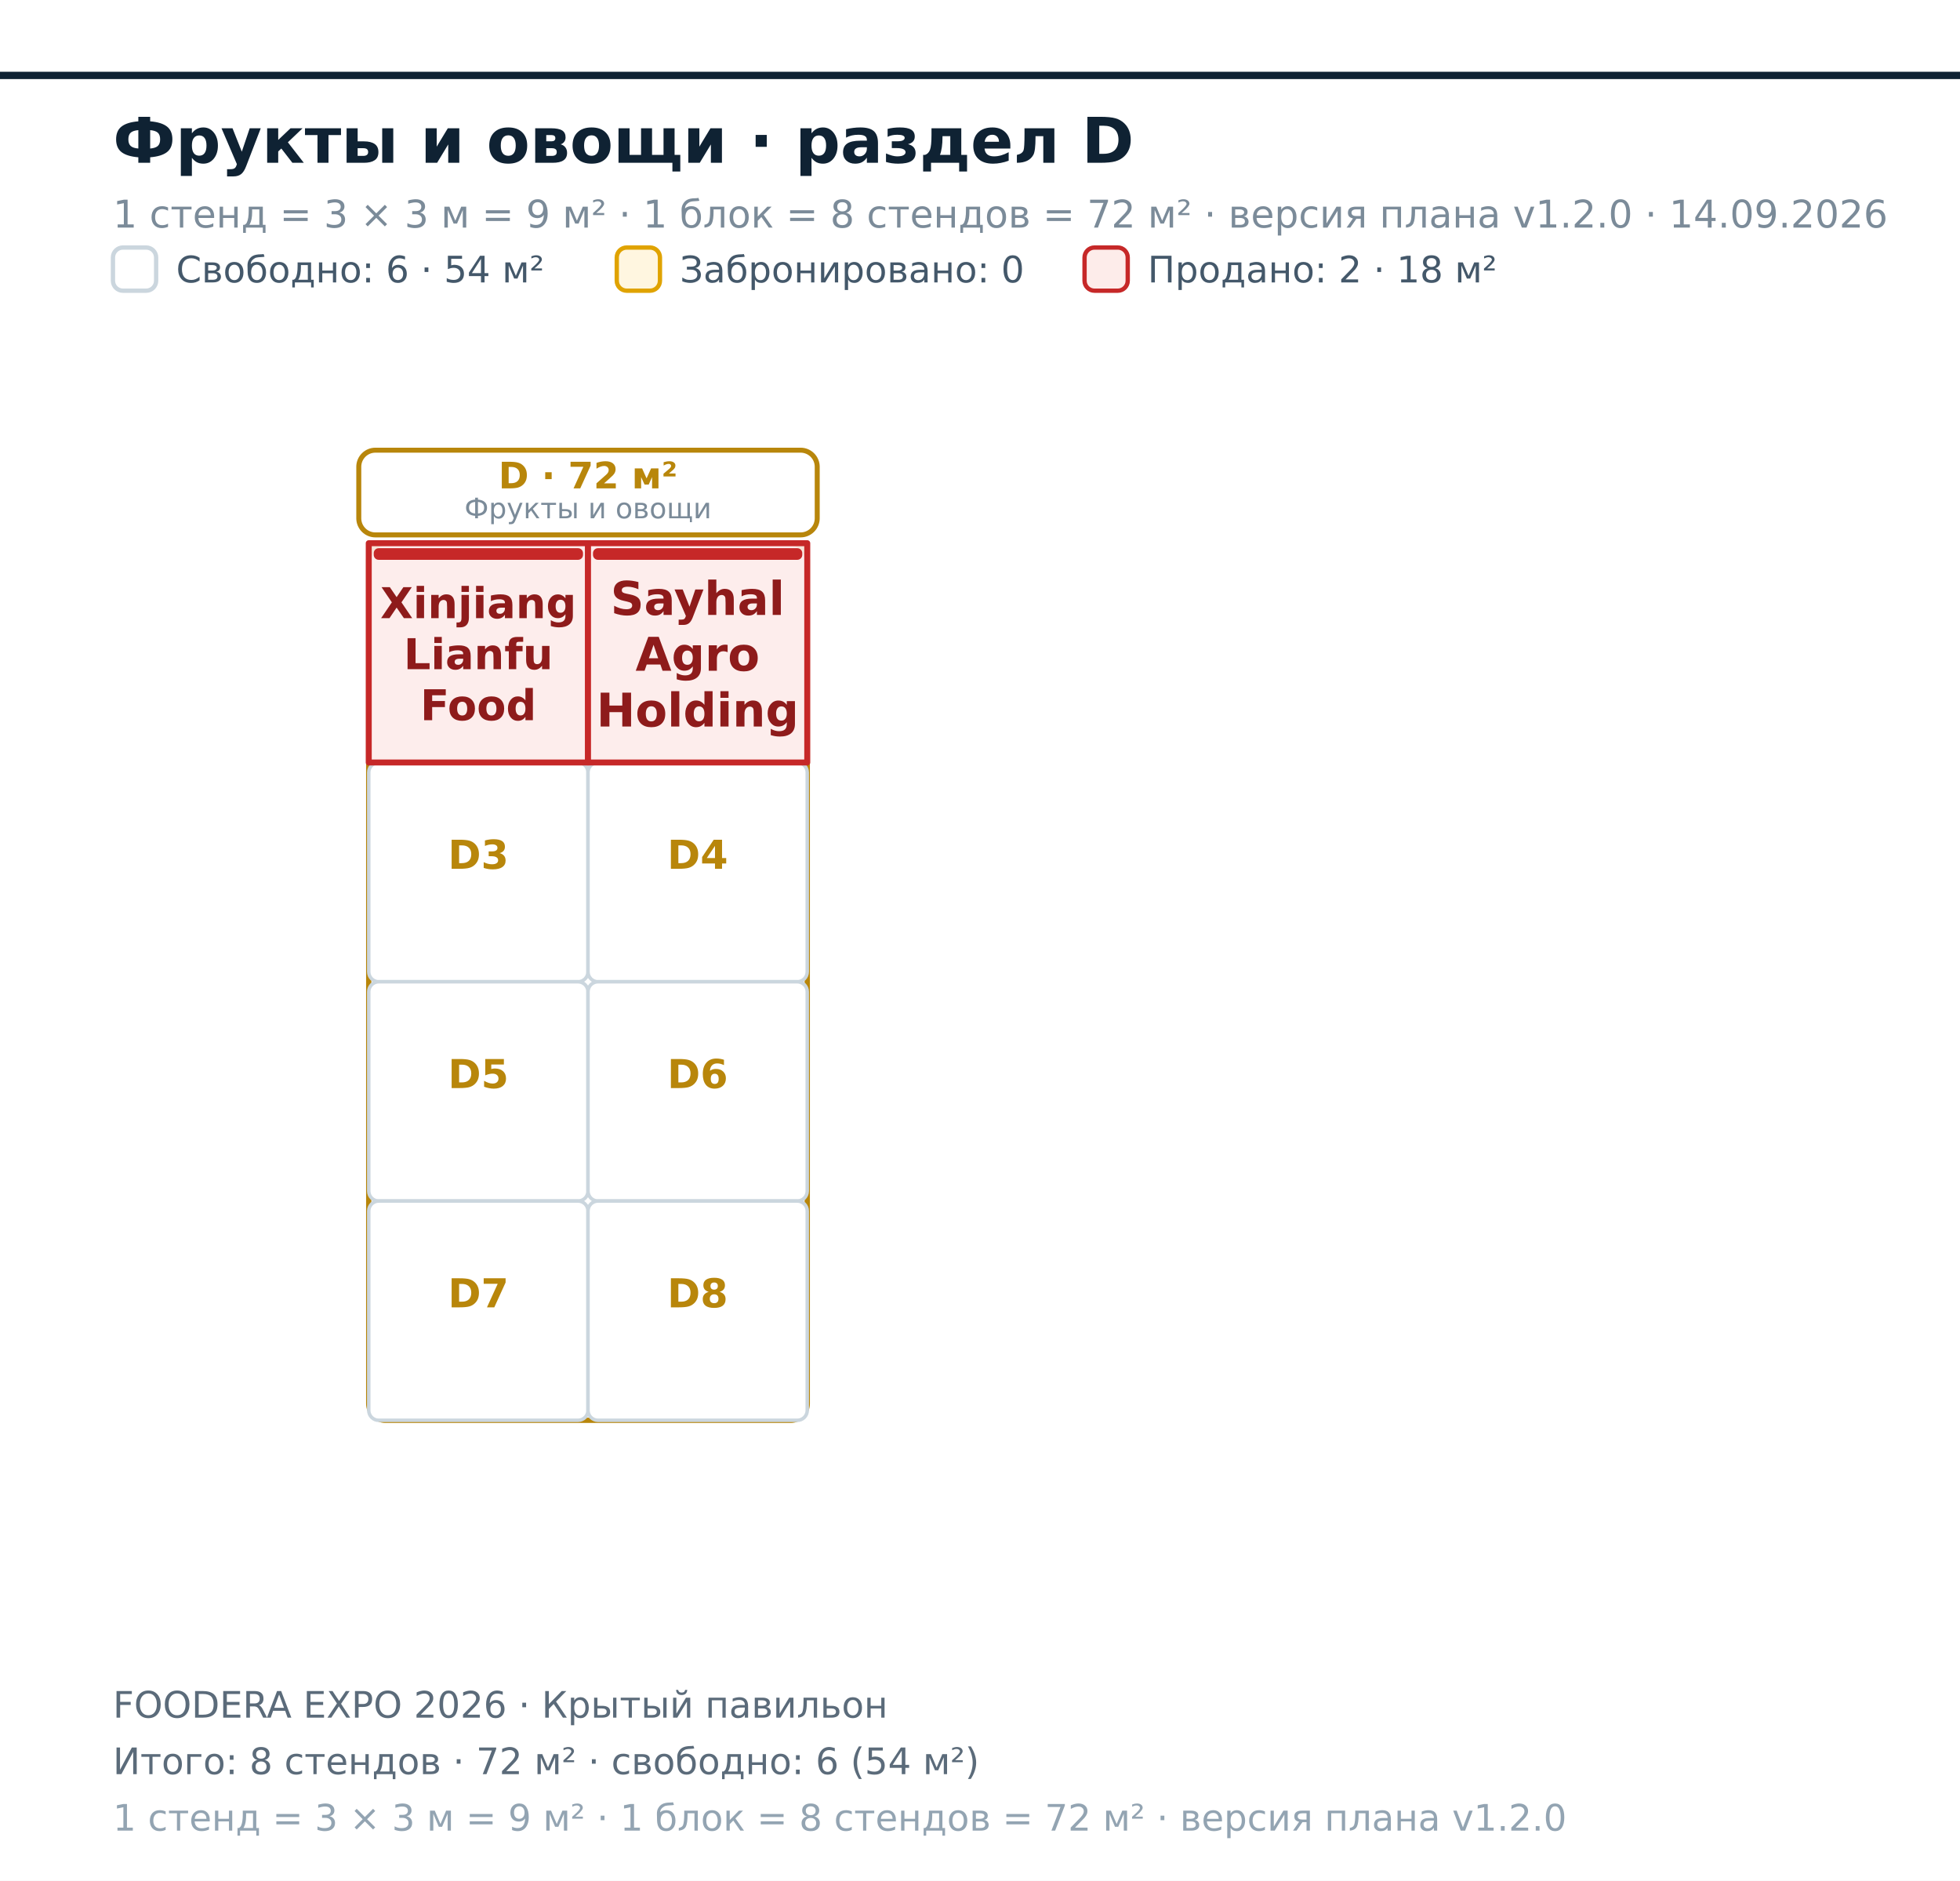
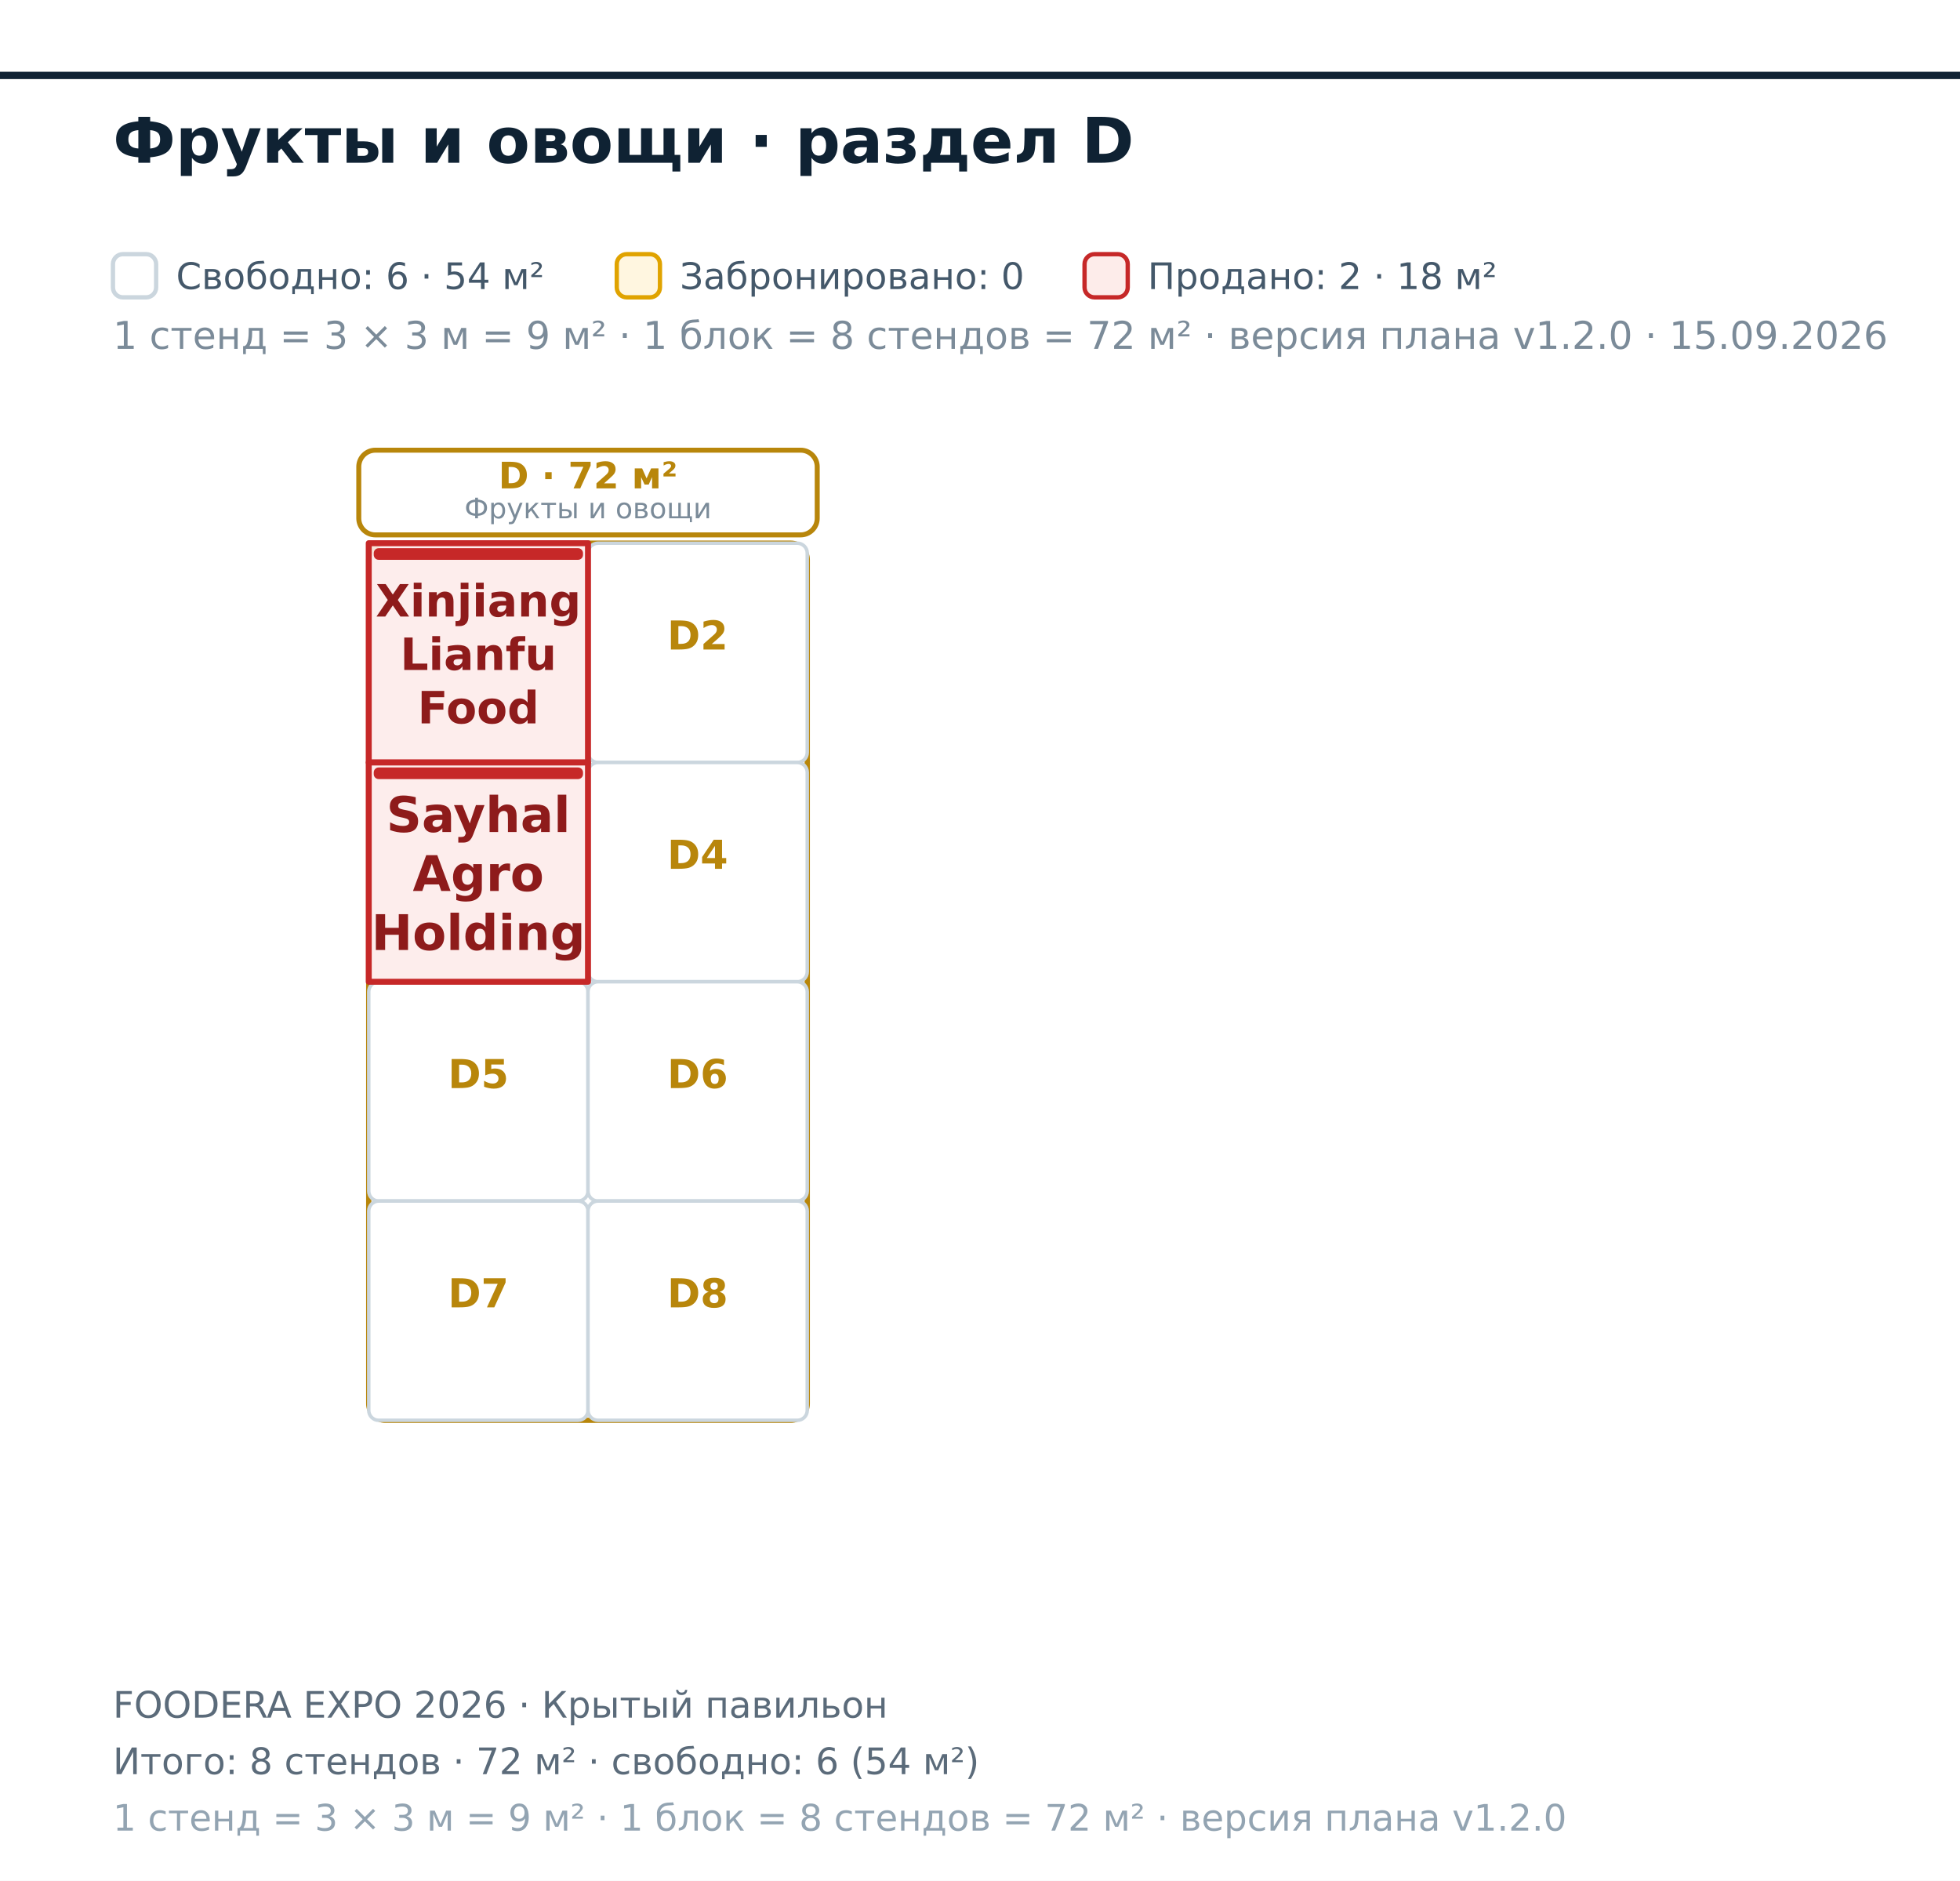
<svg xmlns="http://www.w3.org/2000/svg" width="590" height="566" viewBox="0 0 590 566" font-family="DejaVu Sans, Helvetica, Arial, sans-serif">
  <rect x="0.00" y="0.00" width="590.00" height="566.00" fill="#ffffff" />
  <polygon points="-681.00,22.70 1431.00,22.70 1431.00,1122.70 -681.00,1122.70" fill="#ffffff" fill-opacity="0.55" stroke="#0f2233" stroke-width="2.2" />
  <rect x="111.00" y="163.50" width="132.00" height="264.00" fill="none" stroke="#B8860B" stroke-width="1.6" rx="5" />
  <rect x="108.00" y="135.50" width="138.00" height="25.50" fill="#ffffff" stroke="#B8860B" stroke-width="1.5" rx="5" />
  <text x="177.00" y="147.00" font-size="11.00" fill="#B8860B" font-weight="bold" text-anchor="middle">D · 72 м²</text>
  <text x="177.00" y="156.00" font-size="8.50" fill="#7b8b99" text-anchor="middle">Фрукты и овощи</text>
-   <rect x="111.00" y="229.50" width="66.00" height="66.00" fill="#ffffff" stroke="#cbd6de" stroke-width="1.05" rx="3" />
-   <text x="144.00" y="261.50" font-size="12.00" fill="#B8860B" font-weight="bold" text-anchor="middle">D3</text>
+   <rect x="177.00" y="163.50" width="66.00" height="66.00" fill="#ffffff" stroke="#cbd6de" stroke-width="1.05" rx="3" />
+   <text x="210.00" y="195.50" font-size="12.00" fill="#B8860B" font-weight="bold" text-anchor="middle">D2</text>
  <rect x="177.00" y="229.50" width="66.00" height="66.00" fill="#ffffff" stroke="#cbd6de" stroke-width="1.05" rx="3" />
  <text x="210.00" y="261.50" font-size="12.00" fill="#B8860B" font-weight="bold" text-anchor="middle">D4</text>
  <rect x="111.00" y="295.50" width="66.00" height="66.00" fill="#ffffff" stroke="#cbd6de" stroke-width="1.05" rx="3" />
  <text x="144.00" y="327.50" font-size="12.00" fill="#B8860B" font-weight="bold" text-anchor="middle">D5</text>
  <rect x="177.00" y="295.50" width="66.00" height="66.00" fill="#ffffff" stroke="#cbd6de" stroke-width="1.05" rx="3" />
  <text x="210.00" y="327.50" font-size="12.00" fill="#B8860B" font-weight="bold" text-anchor="middle">D6</text>
  <rect x="111.00" y="361.50" width="66.00" height="66.00" fill="#ffffff" stroke="#cbd6de" stroke-width="1.05" rx="3" />
  <text x="144.00" y="393.50" font-size="12.00" fill="#B8860B" font-weight="bold" text-anchor="middle">D7</text>
  <rect x="177.00" y="361.50" width="66.00" height="66.00" fill="#ffffff" stroke="#cbd6de" stroke-width="1.05" rx="3" />
  <text x="210.00" y="393.50" font-size="12.00" fill="#B8860B" font-weight="bold" text-anchor="middle">D8</text>
  <path d="M111 163.5L177 163.5L177 229.5L111 229.5Z" fill="#fdecea" fill-opacity="0.92" stroke="#c62828" stroke-width="1.8" stroke-linejoin="round" />
  <rect x="112.50" y="165.00" width="63.00" height="3.50" fill="#c62828" rx="1.5" />
-   <text x="144.00" y="186.06" font-size="12.80" fill="#8e1b1b" font-weight="bold" text-anchor="middle">Xinjiang</text>
-   <text x="144.00" y="201.42" font-size="12.80" fill="#8e1b1b" font-weight="bold" text-anchor="middle">Lianfu</text>
-   <text x="144.00" y="216.78" font-size="12.80" fill="#8e1b1b" font-weight="bold" text-anchor="middle">Food</text>
-   <path d="M177 163.5L243 163.5L243 229.5L177 229.5Z" fill="#fdecea" fill-opacity="0.92" stroke="#c62828" stroke-width="1.8" stroke-linejoin="round" />
-   <rect x="178.50" y="165.00" width="63.00" height="3.50" fill="#c62828" rx="1.5" />
-   <text x="210.00" y="185.08" font-size="14.00" fill="#8e1b1b" font-weight="bold" text-anchor="middle">Sayhal</text>
-   <text x="210.00" y="201.88" font-size="14.00" fill="#8e1b1b" font-weight="bold" text-anchor="middle">Agro</text>
-   <text x="210.00" y="218.68" font-size="14.00" fill="#8e1b1b" font-weight="bold" text-anchor="middle">Holding</text>
+   <text x="144.00" y="185.57" font-size="13.40" fill="#8e1b1b" font-weight="bold" text-anchor="middle">Xinjiang</text>
+   <text x="144.00" y="201.65" font-size="13.40" fill="#8e1b1b" font-weight="bold" text-anchor="middle">Lianfu</text>
+   <text x="144.00" y="217.73" font-size="13.40" fill="#8e1b1b" font-weight="bold" text-anchor="middle">Food</text>
+   <path d="M111 229.5L177 229.5L177 295.5L111 295.5Z" fill="#fdecea" fill-opacity="0.92" stroke="#c62828" stroke-width="1.8" stroke-linejoin="round" />
+   <rect x="112.50" y="231.00" width="63.00" height="3.50" fill="#c62828" rx="1.5" />
+   <text x="144.00" y="250.42" font-size="14.80" fill="#8e1b1b" font-weight="bold" text-anchor="middle">Sayhal</text>
+   <text x="144.00" y="268.18" font-size="14.80" fill="#8e1b1b" font-weight="bold" text-anchor="middle">Agro</text>
+   <text x="144.00" y="285.94" font-size="14.80" fill="#8e1b1b" font-weight="bold" text-anchor="middle">Holding</text>
  <text x="34.00" y="49.00" font-size="19.00" fill="#0f2233" font-weight="bold">Фрукты и овощи · раздел D</text>
-   <text x="34.00" y="68.50" font-size="11.50" fill="#7b8b99">1 стенд = 3 × 3 м = 9 м² · 1 блок = 8 стендов = 72 м² · версия плана v1.2.0 · 14.09.2026</text>
-   <rect x="34.00" y="74.50" width="13.00" height="13.00" fill="#ffffff" stroke="#cbd6de" stroke-width="1.3" rx="3" />
-   <text x="53.00" y="85.00" font-size="11.00" fill="#44586a">Свободно: 6 · 54 м²</text>
-   <rect x="185.66" y="74.50" width="13.00" height="13.00" fill="#fff6e0" stroke="#e0a300" stroke-width="1.3" rx="3" />
-   <text x="204.66" y="85.00" font-size="11.00" fill="#44586a">Забронировано: 0</text>
-   <rect x="326.47" y="74.50" width="13.00" height="13.00" fill="#fdecea" stroke="#c62828" stroke-width="1.3" rx="3" />
-   <text x="345.47" y="85.00" font-size="11.00" fill="#44586a">Продано: 2 · 18 м²</text>
+   <rect x="34.00" y="76.50" width="13.00" height="13.00" fill="#ffffff" stroke="#cbd6de" stroke-width="1.3" rx="3" />
+   <text x="34.00" y="105.00" font-size="11.50" fill="#7b8b99">1 стенд = 3 × 3 м = 9 м² · 1 блок = 8 стендов = 72 м² · версия плана v1.2.0 · 15.09.2026</text>
+   <text x="53.00" y="87.00" font-size="11.00" fill="#44586a">Свободно: 6 · 54 м²</text>
+   <rect x="185.66" y="76.50" width="13.00" height="13.00" fill="#fff6e0" stroke="#e0a300" stroke-width="1.3" rx="3" />
+   <text x="204.66" y="87.00" font-size="11.00" fill="#44586a">Забронировано: 0</text>
+   <rect x="326.47" y="76.50" width="13.00" height="13.00" fill="#fdecea" stroke="#c62828" stroke-width="1.3" rx="3" />
+   <text x="345.47" y="87.00" font-size="11.00" fill="#44586a">Продано: 2 · 18 м²</text>
  <text x="34.00" y="517.00" font-size="11.00" fill="#5b6b7a">FOODERA EXPO 2026 · Крытый павильон</text>
  <text x="34.00" y="534.00" font-size="11.00" fill="#5b6b7a">Итого: 8 стендов · 72 м² · свободно: 6 (54 м²)</text>
  <text x="34.00" y="551.00" font-size="11.00" fill="#93a4b2">1 стенд = 3 × 3 м = 9 м² · 1 блок = 8 стендов = 72 м² · версия плана v1.2.0</text>
</svg>
